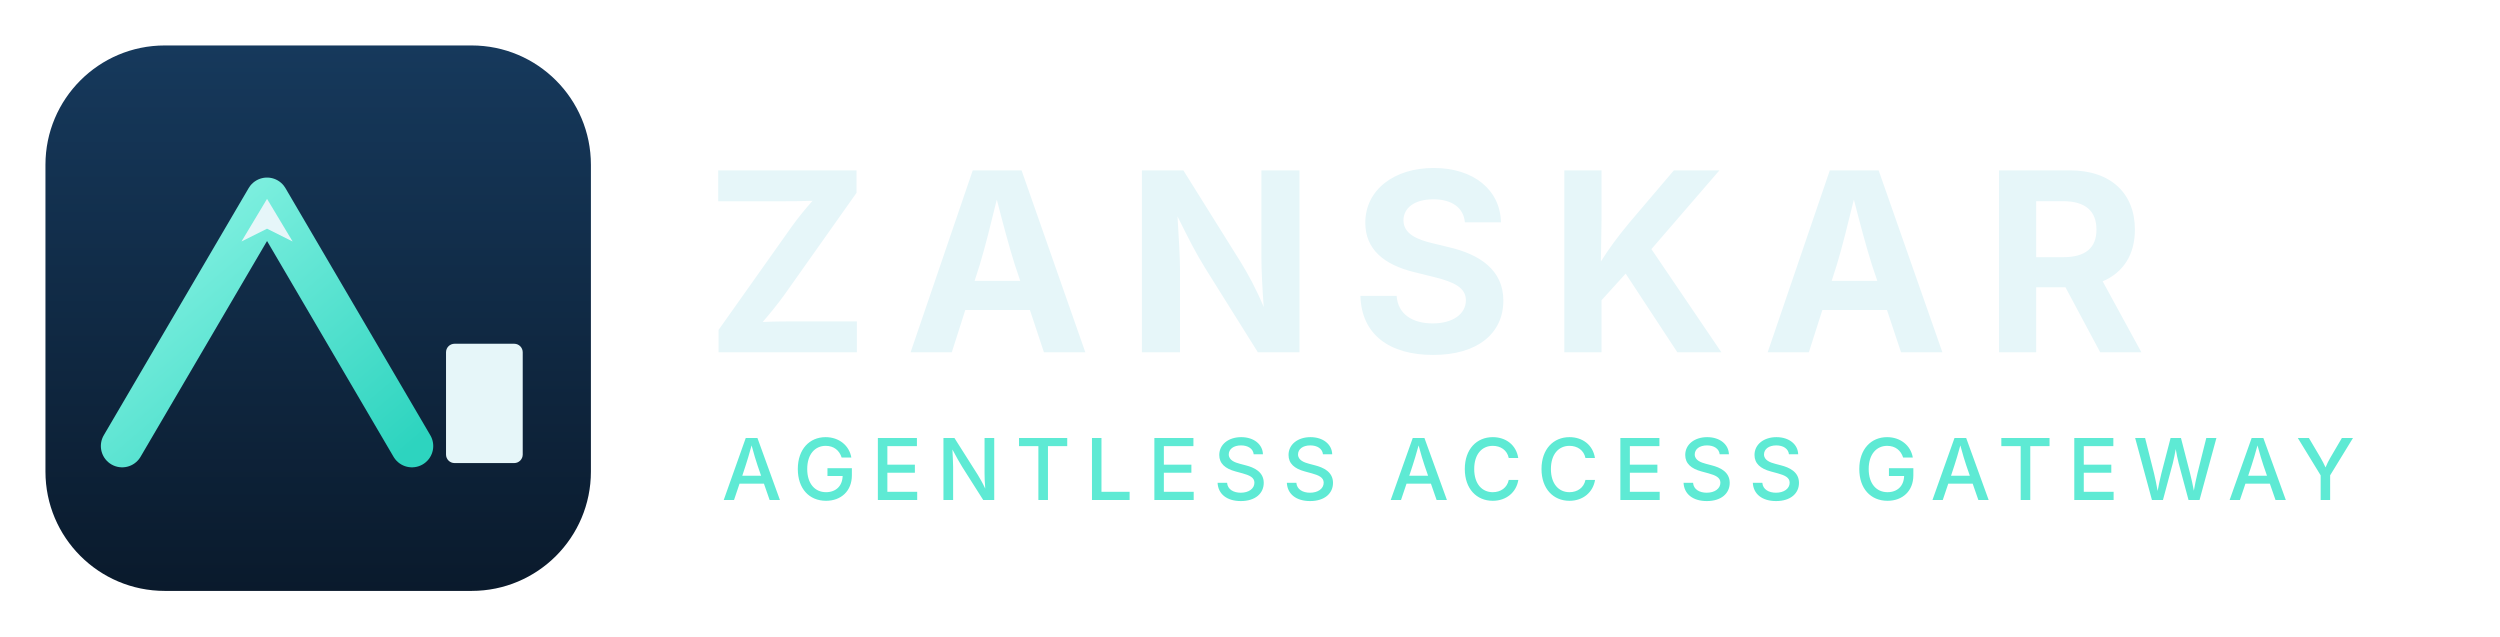
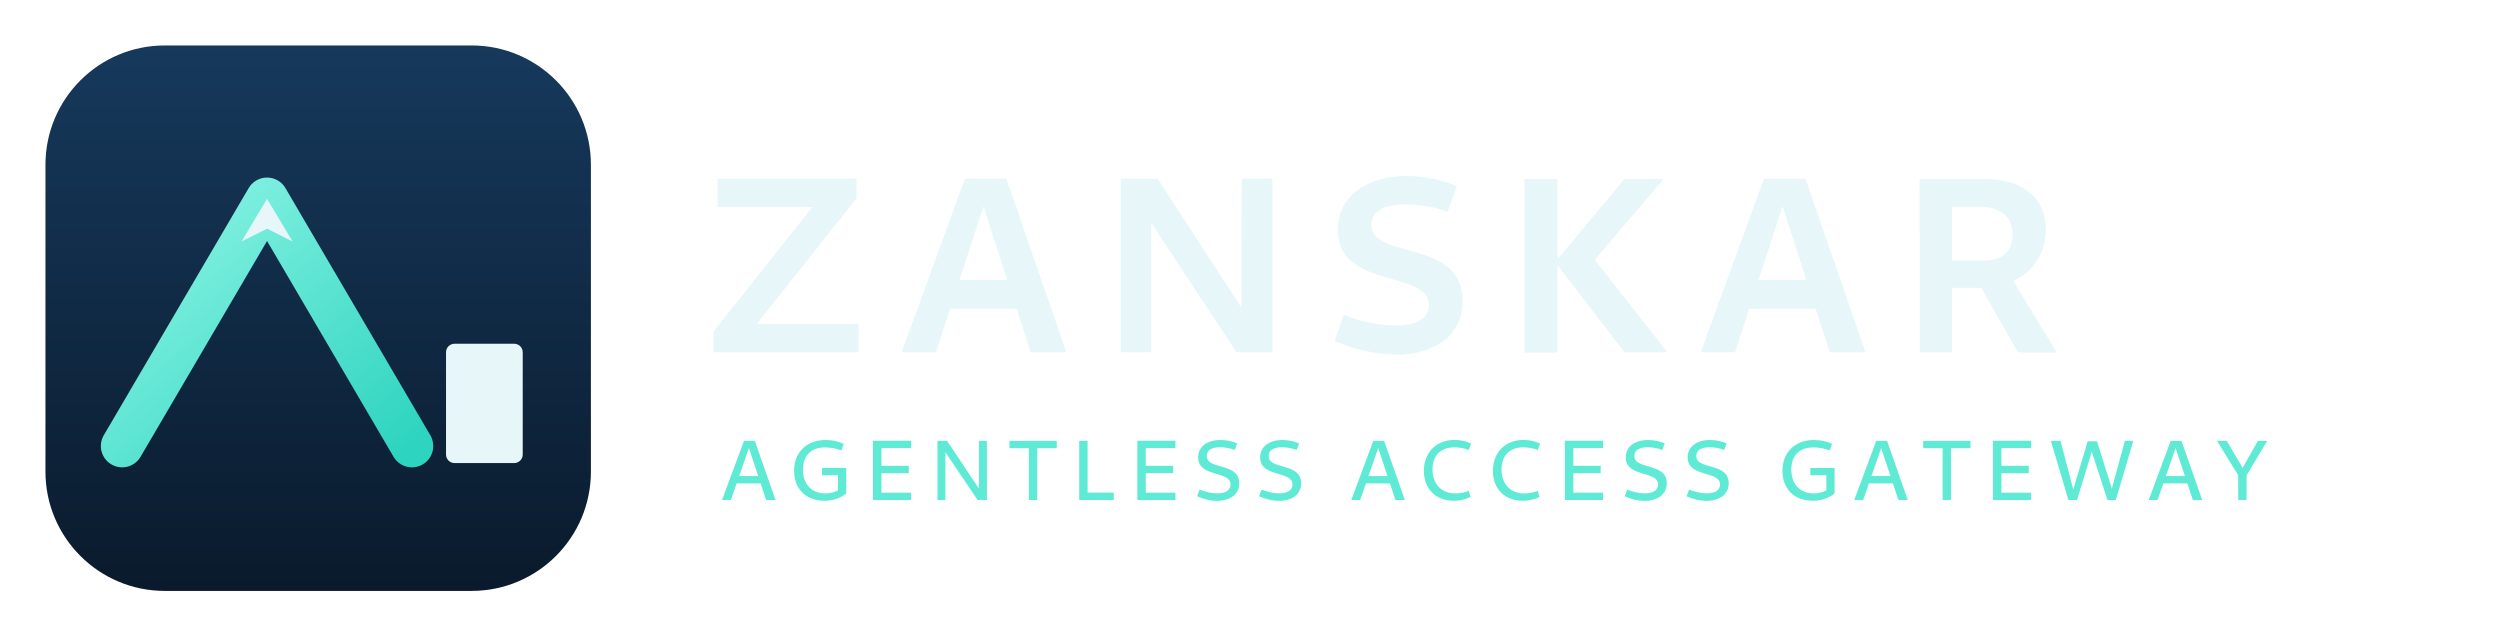
<svg xmlns="http://www.w3.org/2000/svg" width="440" height="112" viewBox="0 0 440 112" role="img" aria-label="Zanskar, agentless access gateway">
  <defs>
    <linearGradient id="sky" x1="0" y1="0" x2="0" y2="1">
      <stop offset="0" stop-color="#16395C" />
      <stop offset="1" stop-color="#0A1A2C" />
    </linearGradient>
    <linearGradient id="ice" x1="0" y1="0" x2="1" y2="1">
      <stop offset="0" stop-color="#8FF5E6" />
      <stop offset="1" stop-color="#2DD4BF" />
    </linearGradient>
  </defs>
  <g transform="translate(8 8) scale(0.75)">
    <rect width="128" height="128" rx="28" fill="url(#sky)" />
    <path d="M18 94 L52 36 L86 94" fill="none" stroke="url(#ice)" stroke-width="10" stroke-linecap="round" stroke-linejoin="round" />
    <path d="M52 36 L58 46 L52 43 L46 46 Z" fill="#E6F6F9" />
    <rect x="94" y="70" width="18" height="28" rx="2" fill="#E6F6F9" />
  </g>
-   <text x="124" y="62" font-family="Inter, 'Helvetica Neue', Helvetica, Arial, sans-serif" font-size="44" font-weight="700" letter-spacing="6" fill="#E6F6F9">ZANSKAR</text>
-   <text x="127" y="88" font-family="Inter, 'Helvetica Neue', Helvetica, Arial, sans-serif" font-size="15" font-weight="500" letter-spacing="2.5" fill="#5EEAD4">AGENTLESS ACCESS GATEWAY</text>
+   <path fill="#E6F6F9" d="M125.54 62.0H151.104V57.028H130.512L131.7 58.876L150.752 34.896V31.464H126.288V36.436H146.0L144.592 34.412L125.584 58.348Z M158.688 62.0H164.716L173.736 34.368H172.46L181.392 62.0H187.684L177.124 31.464H169.82ZM165.816 54.344H180.424L179.632 49.284H166.608Z M197.248 62.0H202.616V38.196L202.088 38.416L217.62 62.0H223.956V31.464H218.544L218.5 55.488L219.204 55.268L203.76 31.464H197.248Z M245.444 62.44C252.924 62.44 257.412 58.744 257.412 52.98C257.412 41.936 241.352 45.764 241.352 39.604C241.352 37.228 243.508 35.952 247.336 35.952C249.844 35.952 252.616 36.436 254.772 37.272L256.4 32.784C253.848 31.64 250.68 30.98 247.644 30.98C240.34 30.98 235.456 34.72 235.456 40.484C235.456 50.912 251.472 47.48 251.472 53.684C251.472 55.928 249.492 57.292 245.708 57.292C242.936 57.292 239.548 56.676 236.512 55.4L234.884 59.976C238.14 61.428 241.88 62.352 245.4 62.352Z M285.896 62.0H293.464L280.088 44.972L280.22 46.248L292.804 31.508H285.896L273.708 46.116ZM268.296 62.044H274.104V31.508H268.296Z M299.332 62.0H305.36L314.38 34.368H313.104L322.036 62.0H328.328L317.768 31.464H310.464ZM306.46 54.344H321.068L320.276 49.284H307.252Z M337.892 62.0H343.568V36.392H348.496C352.104 36.392 354.216 38.196 354.216 41.232C354.216 44.136 352.456 45.852 349.244 45.852H341.72V50.648H348.496C355.404 50.648 360.068 46.424 360.068 40.396C360.068 34.764 355.976 31.508 349.244 31.508H337.848ZM355.184 62.044H362.004L353.644 48.316H347.352Z" />
+   <path fill="#5EEAD4" d="M127.075 88.0H128.635L131.935 78.505H131.695L134.845 88.0H136.495L132.85 77.59H130.945ZM129.205 85.075H134.335L134.245 83.785H129.295Z M145.085 88.135C146.555 88.135 147.875 87.7 148.94 86.845V82.36H144.665V83.635H147.485V86.905L147.785 86.14C147.05 86.59 146.18 86.845 145.265 86.845C142.865 86.845 141.32 85.21 141.32 82.66C141.32 80.17 142.745 78.745 145.205 78.745C146.135 78.745 147.215 78.94 148.085 79.27L148.505 78.13C147.59 77.68 146.48 77.44 145.325 77.44C141.965 77.44 139.76 79.6 139.76 82.87C139.76 86.035 141.845 88.12 145.01 88.12Z M153.645 88.0H160.35V86.71H155.13V83.275H159.945V81.985H155.13V78.865H160.35V77.575H153.645Z M164.995 88.0H166.39V79.24L166.18 79.27L172.06 88.0H173.695V77.59H172.3V86.395L172.54 86.365L166.69 77.59H164.995Z M181.085 88.0H182.555V78.88H185.99V77.59H177.665V78.88H181.085Z M189.945 88.0H196.02V86.695H191.415V77.59H189.945Z M200.17 88.0H206.875V86.71H201.655V83.275H206.47V81.985H201.655V78.865H206.875V77.575H200.17Z M214.19 88.15C216.59 88.15 218.105 86.935 218.105 85.06C218.105 81.34 212.39 82.75 212.39 80.26C212.39 79.255 213.23 78.715 214.73 78.715C215.6 78.715 216.56 78.895 217.31 79.195L217.745 78.04C216.86 77.65 215.825 77.44 214.82 77.44C212.435 77.44 210.875 78.64 210.875 80.5C210.875 84.07 216.575 82.795 216.575 85.27C216.575 86.23 215.75 86.83 214.265 86.83C213.32 86.83 212.15 86.59 211.13 86.17L210.695 87.34C211.835 87.85 213.035 88.15 214.175 88.15Z M225.09 88.15C227.49 88.15 229.005 86.935 229.005 85.06C229.005 81.34 223.29 82.75 223.29 80.26C223.29 79.255 224.13 78.715 225.63 78.715C226.5 78.715 227.46 78.895 228.21 79.195L228.645 78.04C227.76 77.65 226.725 77.44 225.72 77.44C223.335 77.44 221.775 78.64 221.775 80.5C221.775 84.07 227.475 82.795 227.475 85.27C227.475 86.23 226.65 86.83 225.165 86.83C224.22 86.83 223.05 86.59 222.03 86.17L221.595 87.34C222.735 87.85 223.935 88.15 225.075 88.15Z M237.83 88.0H239.39L242.69 78.505H242.45L245.6 88.0H247.25L243.605 77.59H241.7ZM239.96 85.075H245.09L245.0 83.785H240.05Z M255.75 88.15C256.77 88.15 257.865 87.91 258.825 87.475L258.495 86.395C257.775 86.68 256.875 86.845 256.11 86.845C253.695 86.845 252.12 85.165 252.12 82.615C252.12 80.185 253.56 78.73 255.96 78.73C256.8 78.73 257.745 78.91 258.495 79.195L258.915 78.07C258.105 77.665 257.04 77.425 256.02 77.425C252.78 77.425 250.605 79.615 250.605 82.885C250.605 86.02 252.69 88.12 255.78 88.12Z M267.895 88.15C268.915 88.15 270.01 87.91 270.97 87.475L270.64 86.395C269.92 86.68 269.02 86.845 268.255 86.845C265.84 86.845 264.265 85.165 264.265 82.615C264.265 80.185 265.705 78.73 268.105 78.73C268.945 78.73 269.89 78.91 270.64 79.195L271.06 78.07C270.25 77.665 269.185 77.425 268.165 77.425C264.925 77.425 262.75 79.615 262.75 82.885C262.75 86.02 264.835 88.12 267.925 88.12Z M275.42 88.0H282.125V86.71H276.905V83.275H281.72V81.985H276.905V78.865H282.125V77.575H275.42Z M289.44 88.15C291.84 88.15 293.355 86.935 293.355 85.06C293.355 81.34 287.64 82.75 287.64 80.26C287.64 79.255 288.48 78.715 289.98 78.715C290.85 78.715 291.81 78.895 292.56 79.195L292.995 78.04C292.11 77.65 291.075 77.44 290.07 77.44C287.685 77.44 286.125 78.64 286.125 80.5C286.125 84.07 291.825 82.795 291.825 85.27C291.825 86.23 291.0 86.83 289.515 86.83C288.57 86.83 287.4 86.59 286.38 86.17L285.945 87.34C287.085 87.85 288.285 88.15 289.425 88.15Z M300.34 88.15C302.74 88.15 304.255 86.935 304.255 85.06C304.255 81.34 298.54 82.75 298.54 80.26C298.54 79.255 299.38 78.715 300.88 78.715C301.75 78.715 302.71 78.895 303.46 79.195L303.895 78.04C303.01 77.65 301.975 77.44 300.97 77.44C298.585 77.44 297.025 78.64 297.025 80.5C297.025 84.07 302.725 82.795 302.725 85.27C302.725 86.23 301.9 86.83 300.415 86.83C299.47 86.83 298.3 86.59 297.28 86.17L296.845 87.34C297.985 87.85 299.185 88.15 300.325 88.15Z M319.035 88.135C320.505 88.135 321.825 87.7 322.89 86.845V82.36H318.615V83.635H321.435V86.905L321.735 86.14C321 86.59 320.13 86.845 319.215 86.845C316.815 86.845 315.27 85.21 315.27 82.66C315.27 80.17 316.695 78.745 319.155 78.745C320.085 78.745 321.165 78.94 322.035 79.27L322.455 78.13C321.54 77.68 320.43 77.44 319.275 77.44C315.915 77.44 313.71 79.6 313.71 82.87C313.71 86.035 315.795 88.12 318.96 88.12Z M326.35 88.0H327.91L331.21 78.505H330.97L334.12 88.0H335.77L332.125 77.59H330.22ZM328.48 85.075H333.61L333.52 83.785H328.57Z M341.9 88.0H343.37V78.88H346.805V77.59H338.48V78.88H341.9Z M350.76 88.0H357.465V86.71H352.245V83.275H357.06V81.985H352.245V78.865H357.465V77.575H350.76Z M364.045 88.0H365.56L368.5 78.34H367.78L370.915 88.0H372.385L375.46 77.59H373.975L371.335 87.295L372.07 87.235L369.07 77.665H367.435L364.555 87.25H365.185L362.65 77.59H360.955Z M378.17 88.0H379.73L383.03 78.505H382.79L385.94 88.0H387.59L383.945 77.59H382.04ZM380.3 85.075H385.43L385.34 83.785H380.39Z M393.93 88.0H395.4V83.65L399.03 77.59H397.395L394.605 82.525H394.8L391.92 77.59H390.195L393.915 83.635Z" />
</svg>
